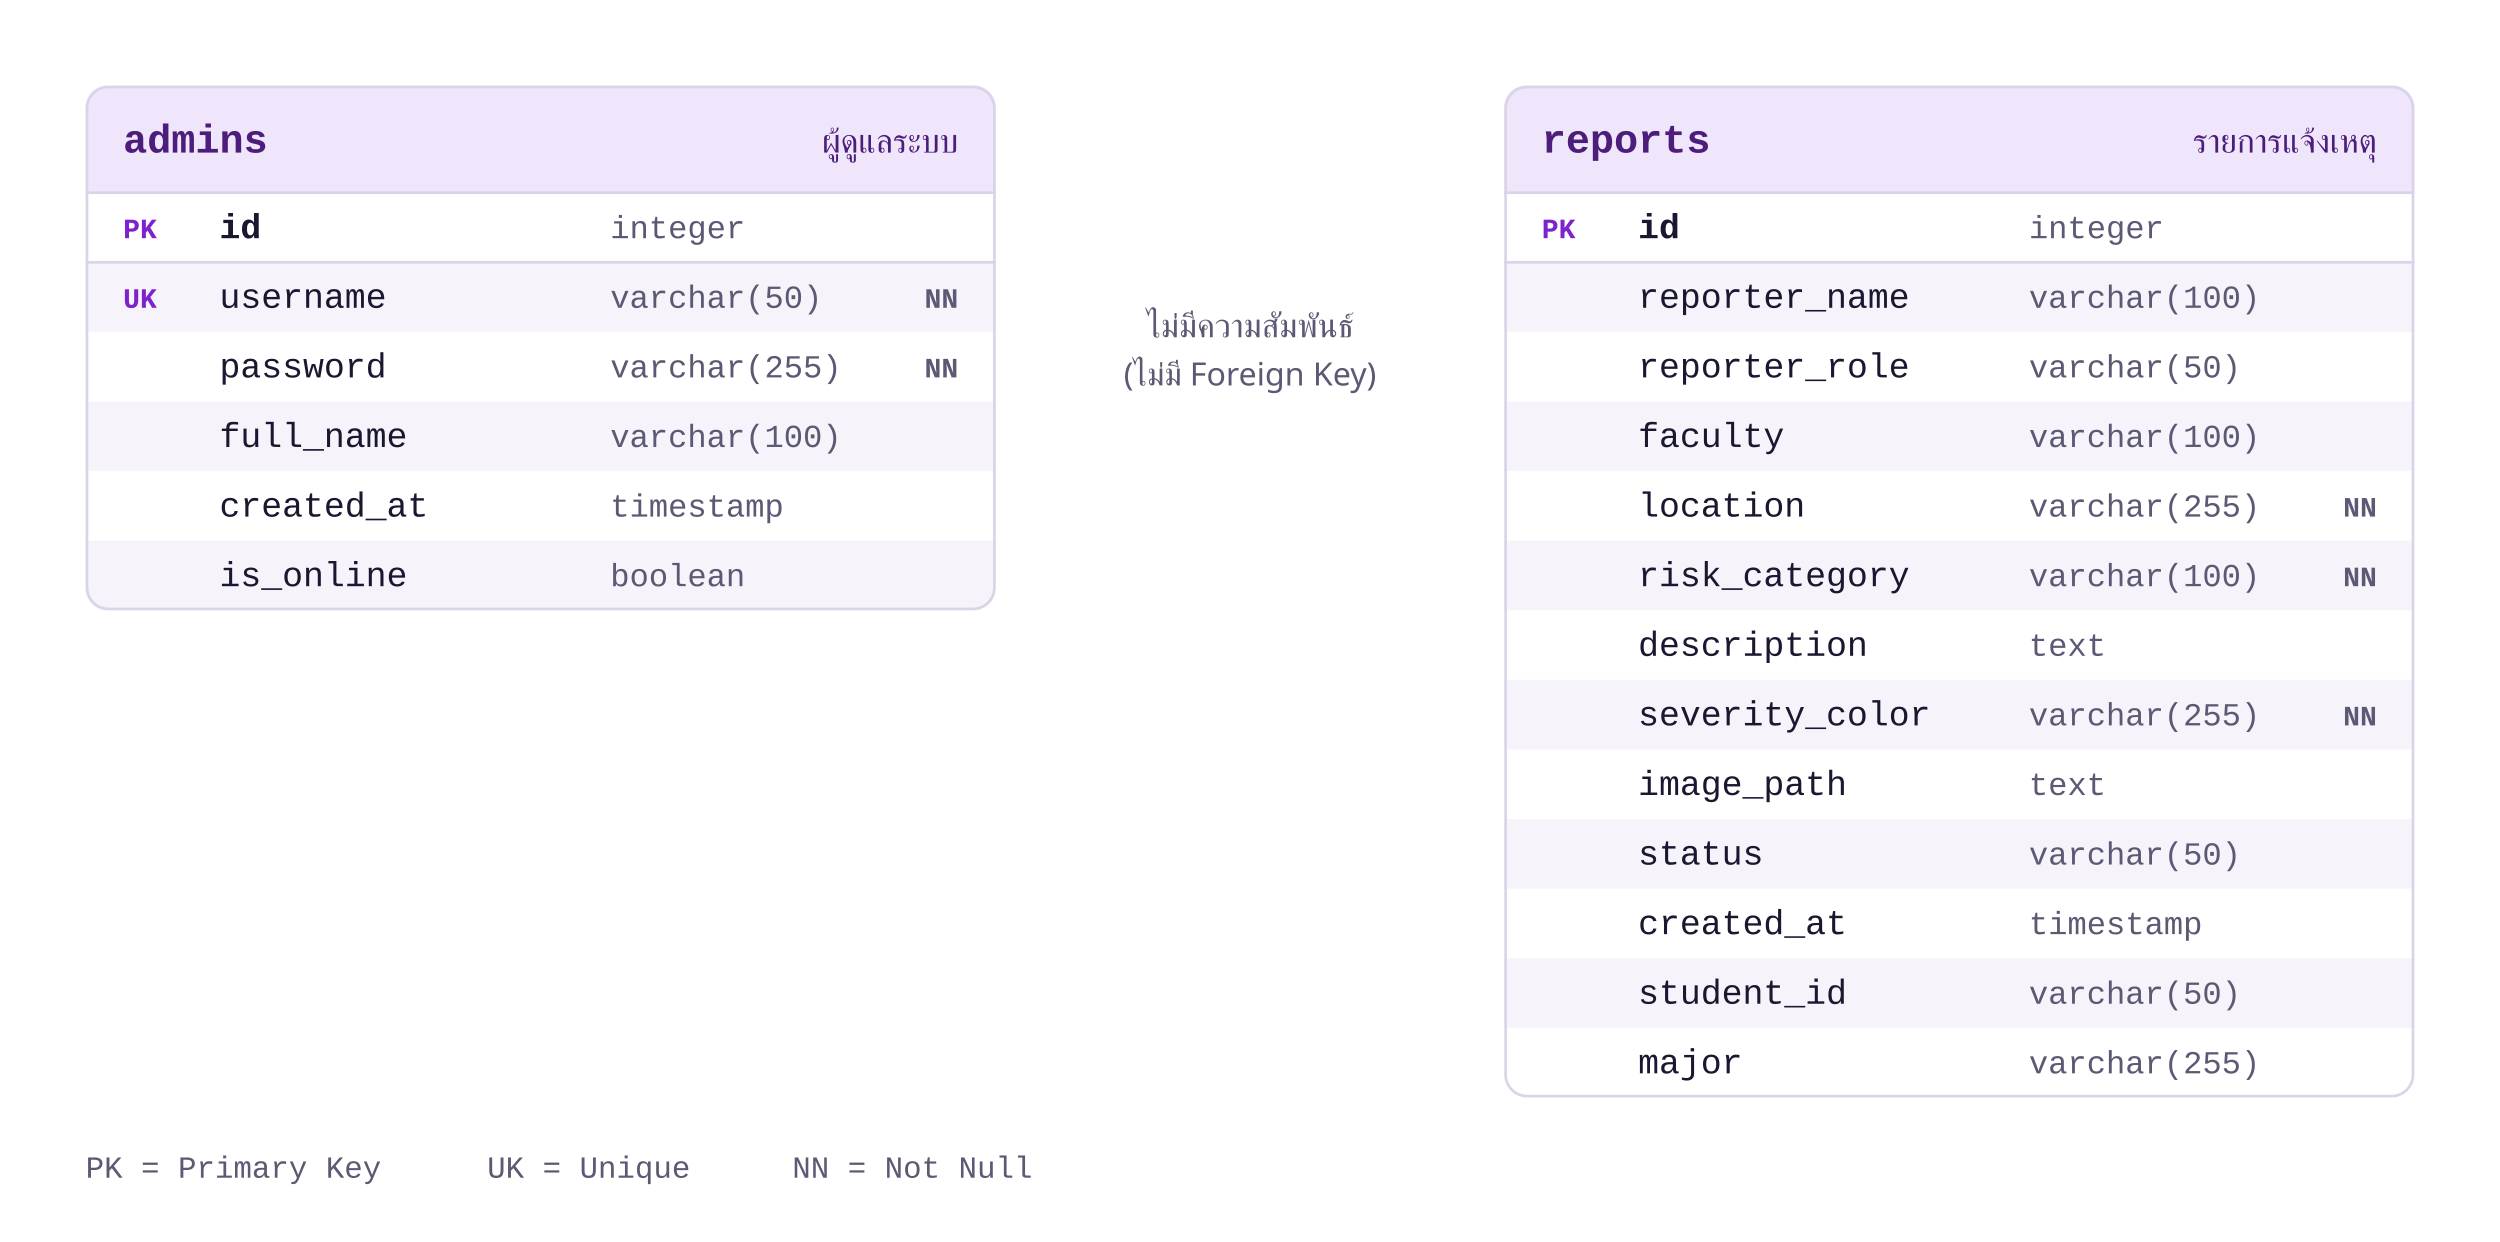
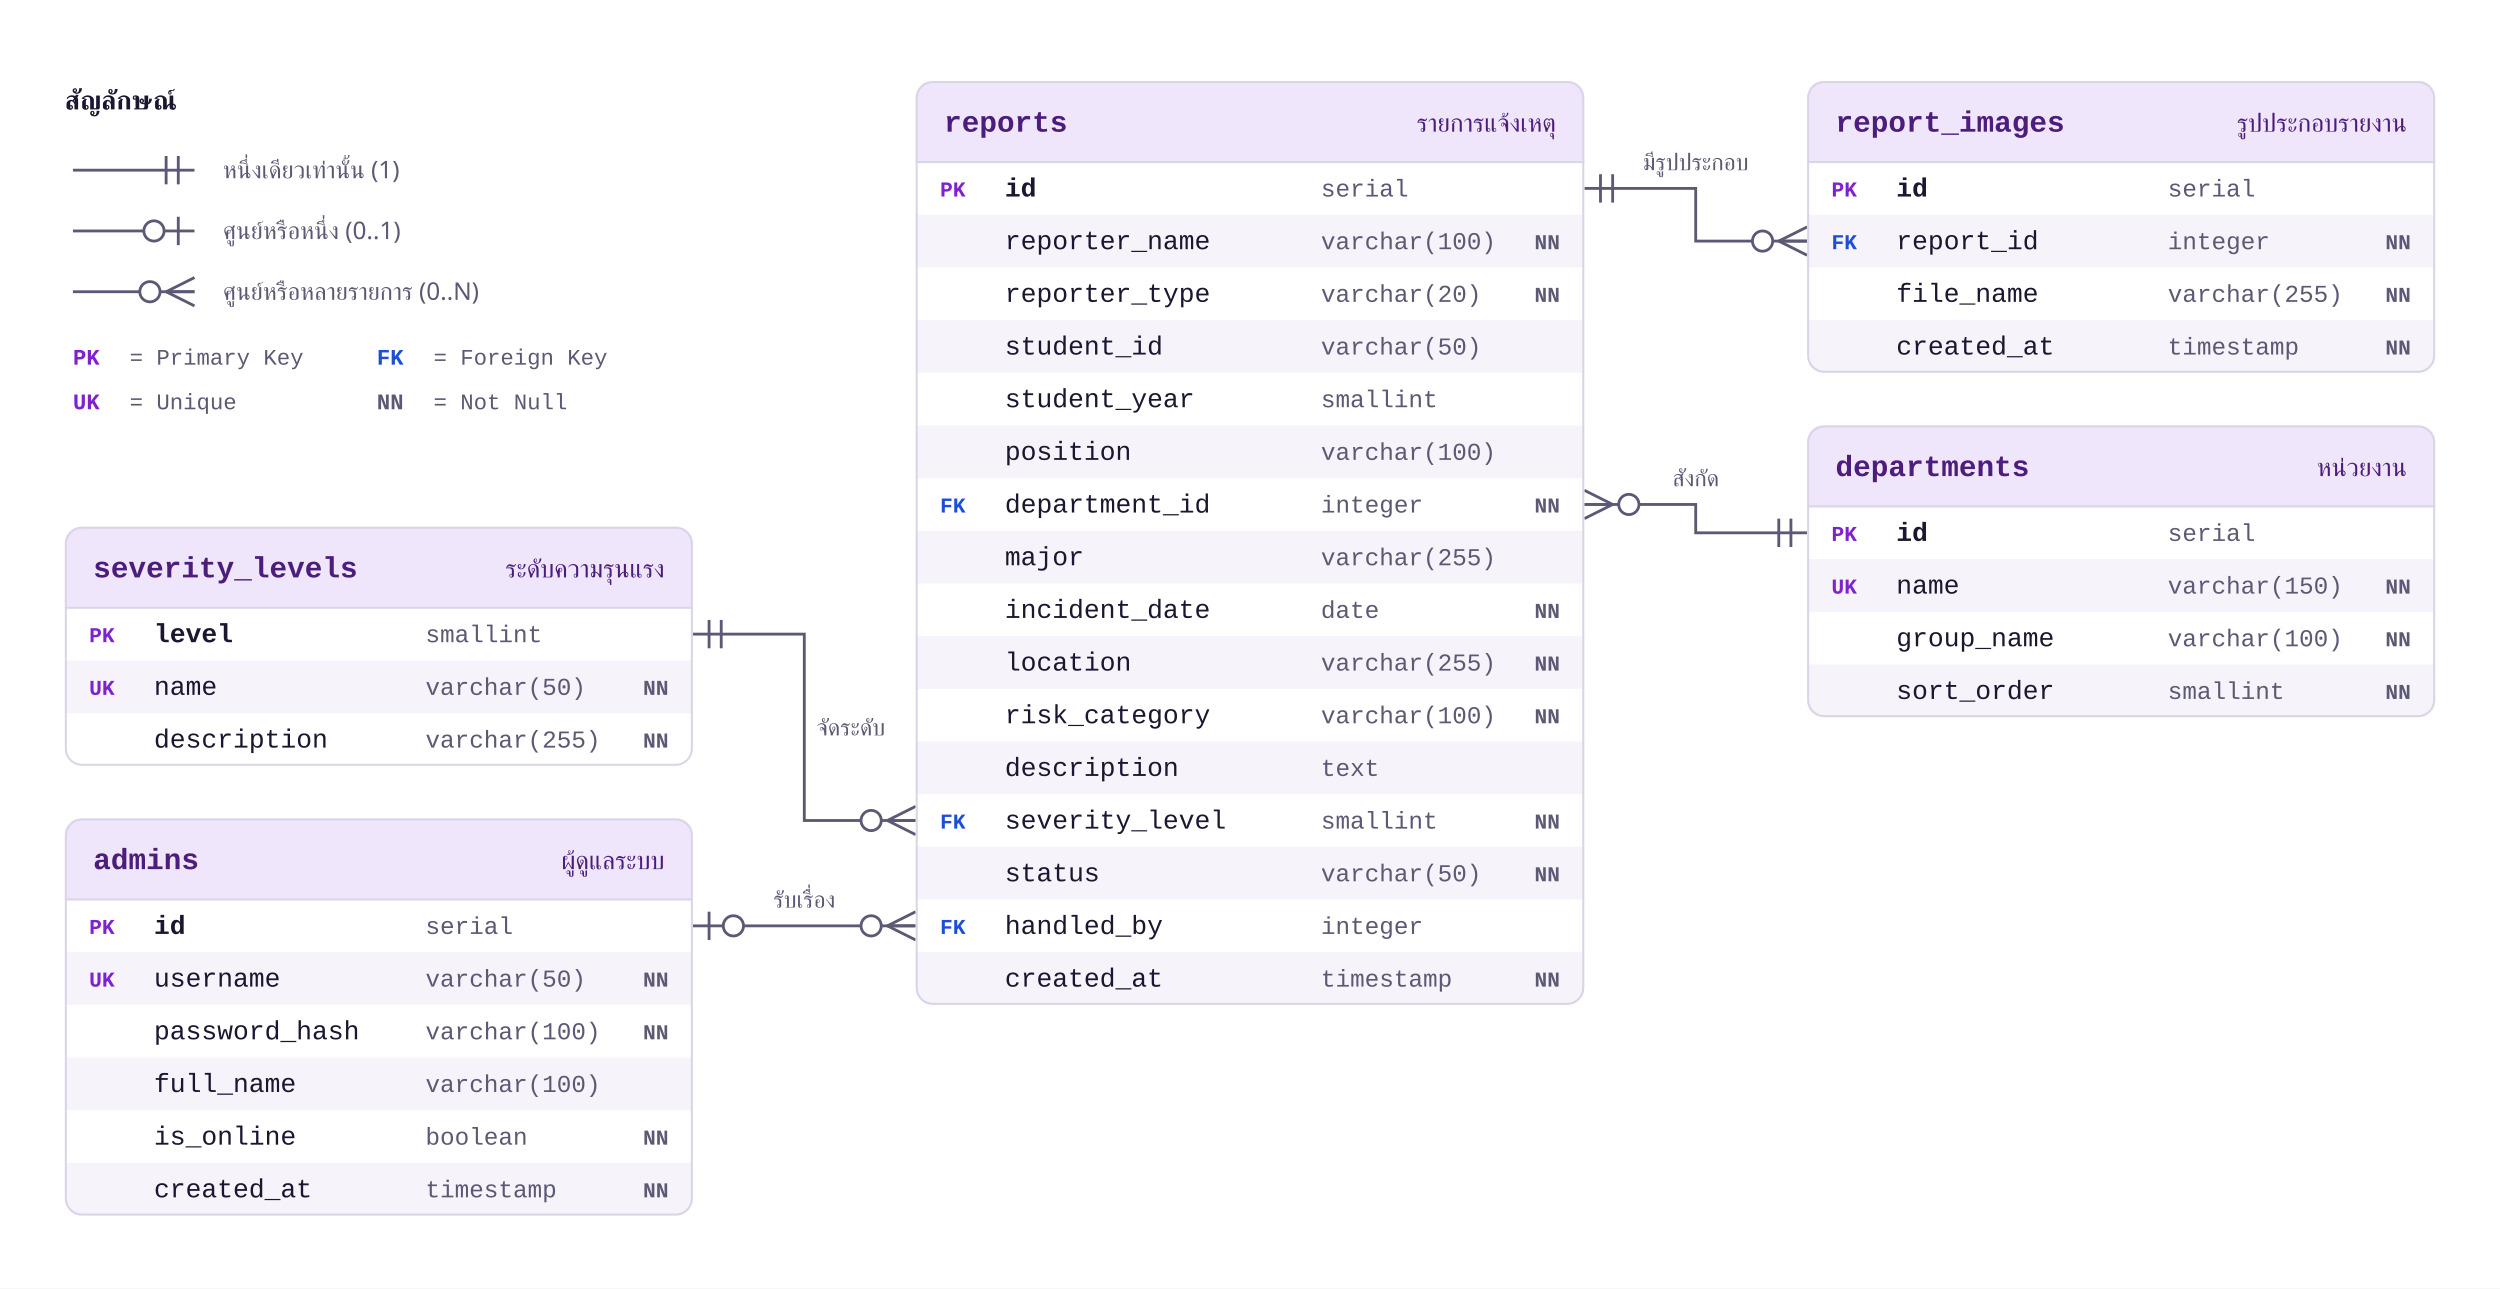
- <svg xmlns="http://www.w3.org/2000/svg" viewBox="0 0 934 464" width="934" height="464" role="img" aria-label="ER diagram ของฐานข้อมูล safety_db: ตาราง admins 6 คอลัมน์ และตาราง reports 13 คอลัมน์ ทั้งสองตารางไม่มี foreign key เชื่อมกัน">
+ <svg xmlns="http://www.w3.org/2000/svg" viewBox="0 0 1234 636" width="1234" height="636" role="img" aria-label="ER diagram ของฐานข้อมูล safety_db: ตาราง reports เชื่อมกับ departments, severity_levels และ admins แบบหลายต่อหนึ่ง และเชื่อมกับ report_images แบบหนึ่งต่อหลาย">
  <defs>
-     <clipPath id="er-clip-0">
-       <rect x="32" y="32" width="340" height="196" rx="8" />
-     </clipPath>
-     <clipPath id="er-clip-1">
-       <rect x="562" y="32" width="340" height="378" rx="8" />
+     <clipPath id="er2-clip-0">
+       <rect x="452" y="40" width="330" height="456" rx="8" />
+     </clipPath>
+     <clipPath id="er2-clip-1">
+       <rect x="892" y="40" width="310" height="144" rx="8" />
+     </clipPath>
+     <clipPath id="er2-clip-2">
+       <rect x="892" y="210" width="310" height="144" rx="8" />
+     </clipPath>
+     <clipPath id="er2-clip-3">
+       <rect x="32" y="260" width="310" height="118" rx="8" />
+     </clipPath>
+     <clipPath id="er2-clip-4">
+       <rect x="32" y="404" width="310" height="196" rx="8" />
    </clipPath>
  </defs>
-   <rect width="934" height="464" fill="#ffffff" />
-   <rect x="32" y="32" width="340" height="196" rx="8" fill="#ffffff" />
-   <g clip-path="url(#er-clip-0)">
-     <rect x="32" y="32" width="340" height="40" fill="#efe6fb" />
-     <rect x="32" y="98" width="340" height="26" fill="#f6f3fb" />
-     <rect x="32" y="150" width="340" height="26" fill="#f6f3fb" />
-     <rect x="32" y="202" width="340" height="26" fill="#f6f3fb" />
-   </g>
-   <text x="46" y="57" fill="#4c1d7a" font-family="Consolas, 'Courier New', monospace" font-size="15" font-weight="700" text-anchor="start">admins</text>
-   <text x="358" y="57" fill="#4c1d7a" font-family="Tahoma, 'Leelawadee UI', sans-serif" font-size="12.5" font-weight="500" text-anchor="end">ผู้ดูแลระบบ</text>
-   <line x1="32" y1="72" x2="372" y2="72" stroke="#d9d4e6" stroke-width="1" />
-   <line x1="32" y1="98" x2="372" y2="98" stroke="#d9d4e6" stroke-width="1" />
-   <text x="46" y="89" fill="#7e22ce" font-family="Consolas, 'Courier New', monospace" font-size="10.5" font-weight="700" text-anchor="start">PK</text>
-   <text x="82" y="89" fill="#1c1730" font-family="Consolas, 'Courier New', monospace" font-size="13" font-weight="700" text-anchor="start">id</text>
-   <text x="228" y="89" fill="#5d5873" font-family="Consolas, 'Courier New', monospace" font-size="12" font-weight="400" text-anchor="start">integer</text>
-   <text x="46" y="115" fill="#7e22ce" font-family="Consolas, 'Courier New', monospace" font-size="10.5" font-weight="700" text-anchor="start">UK</text>
-   <text x="82" y="115" fill="#1c1730" font-family="Consolas, 'Courier New', monospace" font-size="13" font-weight="400" text-anchor="start">username</text>
-   <text x="228" y="115" fill="#5d5873" font-family="Consolas, 'Courier New', monospace" font-size="12" font-weight="400" text-anchor="start">varchar(50)</text>
-   <text x="358" y="115" fill="#5d5873" font-family="Consolas, 'Courier New', monospace" font-size="10.5" font-weight="600" text-anchor="end">NN</text>
-   <text x="82" y="141" fill="#1c1730" font-family="Consolas, 'Courier New', monospace" font-size="13" font-weight="400" text-anchor="start">password</text>
-   <text x="228" y="141" fill="#5d5873" font-family="Consolas, 'Courier New', monospace" font-size="12" font-weight="400" text-anchor="start">varchar(255)</text>
-   <text x="358" y="141" fill="#5d5873" font-family="Consolas, 'Courier New', monospace" font-size="10.5" font-weight="600" text-anchor="end">NN</text>
-   <text x="82" y="167" fill="#1c1730" font-family="Consolas, 'Courier New', monospace" font-size="13" font-weight="400" text-anchor="start">full_name</text>
-   <text x="228" y="167" fill="#5d5873" font-family="Consolas, 'Courier New', monospace" font-size="12" font-weight="400" text-anchor="start">varchar(100)</text>
-   <text x="82" y="193" fill="#1c1730" font-family="Consolas, 'Courier New', monospace" font-size="13" font-weight="400" text-anchor="start">created_at</text>
-   <text x="228" y="193" fill="#5d5873" font-family="Consolas, 'Courier New', monospace" font-size="12" font-weight="400" text-anchor="start">timestamp</text>
-   <text x="82" y="219" fill="#1c1730" font-family="Consolas, 'Courier New', monospace" font-size="13" font-weight="400" text-anchor="start">is_online</text>
-   <text x="228" y="219" fill="#5d5873" font-family="Consolas, 'Courier New', monospace" font-size="12" font-weight="400" text-anchor="start">boolean</text>
-   <rect x="32.5" y="32.5" width="339" height="195" rx="8" fill="none" stroke="#d9d4e6" stroke-width="1" />
-   <rect x="562" y="32" width="340" height="378" rx="8" fill="#ffffff" />
-   <g clip-path="url(#er-clip-1)">
-     <rect x="562" y="32" width="340" height="40" fill="#efe6fb" />
-     <rect x="562" y="98" width="340" height="26" fill="#f6f3fb" />
-     <rect x="562" y="150" width="340" height="26" fill="#f6f3fb" />
-     <rect x="562" y="202" width="340" height="26" fill="#f6f3fb" />
-     <rect x="562" y="254" width="340" height="26" fill="#f6f3fb" />
-     <rect x="562" y="306" width="340" height="26" fill="#f6f3fb" />
-     <rect x="562" y="358" width="340" height="26" fill="#f6f3fb" />
-   </g>
-   <text x="576" y="57" fill="#4c1d7a" font-family="Consolas, 'Courier New', monospace" font-size="15" font-weight="700" text-anchor="start">reports</text>
-   <text x="888" y="57" fill="#4c1d7a" font-family="Tahoma, 'Leelawadee UI', sans-serif" font-size="12.5" font-weight="500" text-anchor="end">รายการแจ้งเหตุ</text>
-   <line x1="562" y1="72" x2="902" y2="72" stroke="#d9d4e6" stroke-width="1" />
-   <line x1="562" y1="98" x2="902" y2="98" stroke="#d9d4e6" stroke-width="1" />
-   <text x="576" y="89" fill="#7e22ce" font-family="Consolas, 'Courier New', monospace" font-size="10.5" font-weight="700" text-anchor="start">PK</text>
-   <text x="612" y="89" fill="#1c1730" font-family="Consolas, 'Courier New', monospace" font-size="13" font-weight="700" text-anchor="start">id</text>
-   <text x="758" y="89" fill="#5d5873" font-family="Consolas, 'Courier New', monospace" font-size="12" font-weight="400" text-anchor="start">integer</text>
-   <text x="612" y="115" fill="#1c1730" font-family="Consolas, 'Courier New', monospace" font-size="13" font-weight="400" text-anchor="start">reporter_name</text>
-   <text x="758" y="115" fill="#5d5873" font-family="Consolas, 'Courier New', monospace" font-size="12" font-weight="400" text-anchor="start">varchar(100)</text>
-   <text x="612" y="141" fill="#1c1730" font-family="Consolas, 'Courier New', monospace" font-size="13" font-weight="400" text-anchor="start">reporter_role</text>
-   <text x="758" y="141" fill="#5d5873" font-family="Consolas, 'Courier New', monospace" font-size="12" font-weight="400" text-anchor="start">varchar(50)</text>
-   <text x="612" y="167" fill="#1c1730" font-family="Consolas, 'Courier New', monospace" font-size="13" font-weight="400" text-anchor="start">faculty</text>
-   <text x="758" y="167" fill="#5d5873" font-family="Consolas, 'Courier New', monospace" font-size="12" font-weight="400" text-anchor="start">varchar(100)</text>
-   <text x="612" y="193" fill="#1c1730" font-family="Consolas, 'Courier New', monospace" font-size="13" font-weight="400" text-anchor="start">location</text>
-   <text x="758" y="193" fill="#5d5873" font-family="Consolas, 'Courier New', monospace" font-size="12" font-weight="400" text-anchor="start">varchar(255)</text>
-   <text x="888" y="193" fill="#5d5873" font-family="Consolas, 'Courier New', monospace" font-size="10.5" font-weight="600" text-anchor="end">NN</text>
-   <text x="612" y="219" fill="#1c1730" font-family="Consolas, 'Courier New', monospace" font-size="13" font-weight="400" text-anchor="start">risk_category</text>
-   <text x="758" y="219" fill="#5d5873" font-family="Consolas, 'Courier New', monospace" font-size="12" font-weight="400" text-anchor="start">varchar(100)</text>
-   <text x="888" y="219" fill="#5d5873" font-family="Consolas, 'Courier New', monospace" font-size="10.5" font-weight="600" text-anchor="end">NN</text>
-   <text x="612" y="245" fill="#1c1730" font-family="Consolas, 'Courier New', monospace" font-size="13" font-weight="400" text-anchor="start">description</text>
-   <text x="758" y="245" fill="#5d5873" font-family="Consolas, 'Courier New', monospace" font-size="12" font-weight="400" text-anchor="start">text</text>
-   <text x="612" y="271" fill="#1c1730" font-family="Consolas, 'Courier New', monospace" font-size="13" font-weight="400" text-anchor="start">severity_color</text>
-   <text x="758" y="271" fill="#5d5873" font-family="Consolas, 'Courier New', monospace" font-size="12" font-weight="400" text-anchor="start">varchar(255)</text>
-   <text x="888" y="271" fill="#5d5873" font-family="Consolas, 'Courier New', monospace" font-size="10.5" font-weight="600" text-anchor="end">NN</text>
-   <text x="612" y="297" fill="#1c1730" font-family="Consolas, 'Courier New', monospace" font-size="13" font-weight="400" text-anchor="start">image_path</text>
-   <text x="758" y="297" fill="#5d5873" font-family="Consolas, 'Courier New', monospace" font-size="12" font-weight="400" text-anchor="start">text</text>
-   <text x="612" y="323" fill="#1c1730" font-family="Consolas, 'Courier New', monospace" font-size="13" font-weight="400" text-anchor="start">status</text>
-   <text x="758" y="323" fill="#5d5873" font-family="Consolas, 'Courier New', monospace" font-size="12" font-weight="400" text-anchor="start">varchar(50)</text>
-   <text x="612" y="349" fill="#1c1730" font-family="Consolas, 'Courier New', monospace" font-size="13" font-weight="400" text-anchor="start">created_at</text>
-   <text x="758" y="349" fill="#5d5873" font-family="Consolas, 'Courier New', monospace" font-size="12" font-weight="400" text-anchor="start">timestamp</text>
-   <text x="612" y="375" fill="#1c1730" font-family="Consolas, 'Courier New', monospace" font-size="13" font-weight="400" text-anchor="start">student_id</text>
-   <text x="758" y="375" fill="#5d5873" font-family="Consolas, 'Courier New', monospace" font-size="12" font-weight="400" text-anchor="start">varchar(50)</text>
-   <text x="612" y="401" fill="#1c1730" font-family="Consolas, 'Courier New', monospace" font-size="13" font-weight="400" text-anchor="start">major</text>
-   <text x="758" y="401" fill="#5d5873" font-family="Consolas, 'Courier New', monospace" font-size="12" font-weight="400" text-anchor="start">varchar(255)</text>
-   <rect x="562.5" y="32.5" width="339" height="377" rx="8" fill="none" stroke="#d9d4e6" stroke-width="1" />
-   <text x="467.0" y="126.0" fill="#5d5873" font-family="Tahoma, 'Leelawadee UI', sans-serif" font-size="12.5" font-weight="500" text-anchor="middle">ไม่มีความสัมพันธ์</text>
-   <text x="467.0" y="144.0" fill="#5d5873" font-family="Tahoma, 'Leelawadee UI', sans-serif" font-size="12" font-weight="400" text-anchor="middle">(ไม่มี Foreign Key)</text>
-   <text x="32" y="440" fill="#5d5873" font-family="Consolas, 'Courier New', monospace" font-size="11.5" font-weight="400" text-anchor="start">PK = Primary Key</text>
-   <text x="182" y="440" fill="#5d5873" font-family="Consolas, 'Courier New', monospace" font-size="11.5" font-weight="400" text-anchor="start">UK = Unique</text>
-   <text x="296" y="440" fill="#5d5873" font-family="Consolas, 'Courier New', monospace" font-size="11.5" font-weight="400" text-anchor="start">NN = Not Null</text>
+   <rect width="1234" height="636" fill="#ffffff" />
+   <polyline points="782,93 837,93 837,119 892,119" fill="none" stroke="#5d5873" stroke-width="1.4" />
+   <line x1="790" y1="86" x2="790" y2="100" stroke="#5d5873" stroke-width="1.4" />
+   <line x1="796" y1="86" x2="796" y2="100" stroke="#5d5873" stroke-width="1.4" />
+   <line x1="878" y1="119" x2="892" y2="112" stroke="#5d5873" stroke-width="1.4" />
+   <line x1="878" y1="119" x2="892" y2="126" stroke="#5d5873" stroke-width="1.4" />
+   <line x1="878" y1="119" x2="892" y2="119" stroke="#5d5873" stroke-width="1.4" />
+   <circle cx="870" cy="119" r="5" fill="#ffffff" stroke="#5d5873" stroke-width="1.4" />
+   <text x="837" y="84" fill="#5d5873" font-family="Tahoma, 'Leelawadee UI', sans-serif" font-size="11.5" font-weight="500" text-anchor="middle">มีรูปประกอบ</text>
+   <polyline points="892,263 837,263 837,249 782,249" fill="none" stroke="#5d5873" stroke-width="1.4" />
+   <line x1="884" y1="256" x2="884" y2="270" stroke="#5d5873" stroke-width="1.4" />
+   <line x1="878" y1="256" x2="878" y2="270" stroke="#5d5873" stroke-width="1.4" />
+   <line x1="796" y1="249" x2="782" y2="242" stroke="#5d5873" stroke-width="1.4" />
+   <line x1="796" y1="249" x2="782" y2="256" stroke="#5d5873" stroke-width="1.4" />
+   <line x1="796" y1="249" x2="782" y2="249" stroke="#5d5873" stroke-width="1.4" />
+   <circle cx="804" cy="249" r="5" fill="#ffffff" stroke="#5d5873" stroke-width="1.4" />
+   <text x="837" y="240" fill="#5d5873" font-family="Tahoma, 'Leelawadee UI', sans-serif" font-size="11.5" font-weight="500" text-anchor="middle">สังกัด</text>
+   <polyline points="342,313 397,313 397,405 452,405" fill="none" stroke="#5d5873" stroke-width="1.4" />
+   <line x1="350" y1="306" x2="350" y2="320" stroke="#5d5873" stroke-width="1.4" />
+   <line x1="356" y1="306" x2="356" y2="320" stroke="#5d5873" stroke-width="1.4" />
+   <line x1="438" y1="405" x2="452" y2="398" stroke="#5d5873" stroke-width="1.4" />
+   <line x1="438" y1="405" x2="452" y2="412" stroke="#5d5873" stroke-width="1.4" />
+   <line x1="438" y1="405" x2="452" y2="405" stroke="#5d5873" stroke-width="1.4" />
+   <circle cx="430" cy="405" r="5" fill="#ffffff" stroke="#5d5873" stroke-width="1.4" />
+   <text x="403" y="363" fill="#5d5873" font-family="Tahoma, 'Leelawadee UI', sans-serif" font-size="11.5" font-weight="500" text-anchor="start">จัดระดับ</text>
+   <polyline points="342,457 397,457 397,457 452,457" fill="none" stroke="#5d5873" stroke-width="1.4" />
+   <line x1="350" y1="450" x2="350" y2="464" stroke="#5d5873" stroke-width="1.4" />
+   <circle cx="362" cy="457" r="5" fill="#ffffff" stroke="#5d5873" stroke-width="1.4" />
+   <line x1="438" y1="457" x2="452" y2="450" stroke="#5d5873" stroke-width="1.4" />
+   <line x1="438" y1="457" x2="452" y2="464" stroke="#5d5873" stroke-width="1.4" />
+   <line x1="438" y1="457" x2="452" y2="457" stroke="#5d5873" stroke-width="1.4" />
+   <circle cx="430" cy="457" r="5" fill="#ffffff" stroke="#5d5873" stroke-width="1.4" />
+   <text x="397" y="448" fill="#5d5873" font-family="Tahoma, 'Leelawadee UI', sans-serif" font-size="11.5" font-weight="500" text-anchor="middle">รับเรื่อง</text>
+   <rect x="452" y="40" width="330" height="456" rx="8" fill="#ffffff" />
+   <g clip-path="url(#er2-clip-0)">
+     <rect x="452" y="40" width="330" height="40" fill="#efe6fb" />
+     <rect x="452" y="106" width="330" height="26" fill="#f6f3fb" />
+     <rect x="452" y="158" width="330" height="26" fill="#f6f3fb" />
+     <rect x="452" y="210" width="330" height="26" fill="#f6f3fb" />
+     <rect x="452" y="262" width="330" height="26" fill="#f6f3fb" />
+     <rect x="452" y="314" width="330" height="26" fill="#f6f3fb" />
+     <rect x="452" y="366" width="330" height="26" fill="#f6f3fb" />
+     <rect x="452" y="418" width="330" height="26" fill="#f6f3fb" />
+     <rect x="452" y="470" width="330" height="26" fill="#f6f3fb" />
+   </g>
+   <text x="466" y="65" fill="#4c1d7a" font-family="Consolas, 'Courier New', monospace" font-size="14.5" font-weight="700" text-anchor="start">reports</text>
+   <text x="768" y="65" fill="#4c1d7a" font-family="Tahoma, 'Leelawadee UI', sans-serif" font-size="12.5" font-weight="500" text-anchor="end">รายการแจ้งเหตุ</text>
+   <line x1="452" y1="80" x2="782" y2="80" stroke="#d9d4e6" stroke-width="1" />
+   <text x="464" y="97" fill="#7e22ce" font-family="Consolas, 'Courier New', monospace" font-size="10.5" font-weight="700" text-anchor="start">PK</text>
+   <text x="496" y="97" fill="#1c1730" font-family="Consolas, 'Courier New', monospace" font-size="13" font-weight="700" text-anchor="start">id</text>
+   <text x="652" y="97" fill="#5d5873" font-family="Consolas, 'Courier New', monospace" font-size="12" font-weight="400" text-anchor="start">serial</text>
+   <text x="496" y="123" fill="#1c1730" font-family="Consolas, 'Courier New', monospace" font-size="13" font-weight="400" text-anchor="start">reporter_name</text>
+   <text x="652" y="123" fill="#5d5873" font-family="Consolas, 'Courier New', monospace" font-size="12" font-weight="400" text-anchor="start">varchar(100)</text>
+   <text x="770" y="123" fill="#5d5873" font-family="Consolas, 'Courier New', monospace" font-size="10.5" font-weight="600" text-anchor="end">NN</text>
+   <text x="496" y="149" fill="#1c1730" font-family="Consolas, 'Courier New', monospace" font-size="13" font-weight="400" text-anchor="start">reporter_type</text>
+   <text x="652" y="149" fill="#5d5873" font-family="Consolas, 'Courier New', monospace" font-size="12" font-weight="400" text-anchor="start">varchar(20)</text>
+   <text x="770" y="149" fill="#5d5873" font-family="Consolas, 'Courier New', monospace" font-size="10.5" font-weight="600" text-anchor="end">NN</text>
+   <text x="496" y="175" fill="#1c1730" font-family="Consolas, 'Courier New', monospace" font-size="13" font-weight="400" text-anchor="start">student_id</text>
+   <text x="652" y="175" fill="#5d5873" font-family="Consolas, 'Courier New', monospace" font-size="12" font-weight="400" text-anchor="start">varchar(50)</text>
+   <text x="496" y="201" fill="#1c1730" font-family="Consolas, 'Courier New', monospace" font-size="13" font-weight="400" text-anchor="start">student_year</text>
+   <text x="652" y="201" fill="#5d5873" font-family="Consolas, 'Courier New', monospace" font-size="12" font-weight="400" text-anchor="start">smallint</text>
+   <text x="496" y="227" fill="#1c1730" font-family="Consolas, 'Courier New', monospace" font-size="13" font-weight="400" text-anchor="start">position</text>
+   <text x="652" y="227" fill="#5d5873" font-family="Consolas, 'Courier New', monospace" font-size="12" font-weight="400" text-anchor="start">varchar(100)</text>
+   <text x="464" y="253" fill="#1d4ed8" font-family="Consolas, 'Courier New', monospace" font-size="10.5" font-weight="700" text-anchor="start">FK</text>
+   <text x="496" y="253" fill="#1c1730" font-family="Consolas, 'Courier New', monospace" font-size="13" font-weight="400" text-anchor="start">department_id</text>
+   <text x="652" y="253" fill="#5d5873" font-family="Consolas, 'Courier New', monospace" font-size="12" font-weight="400" text-anchor="start">integer</text>
+   <text x="770" y="253" fill="#5d5873" font-family="Consolas, 'Courier New', monospace" font-size="10.5" font-weight="600" text-anchor="end">NN</text>
+   <text x="496" y="279" fill="#1c1730" font-family="Consolas, 'Courier New', monospace" font-size="13" font-weight="400" text-anchor="start">major</text>
+   <text x="652" y="279" fill="#5d5873" font-family="Consolas, 'Courier New', monospace" font-size="12" font-weight="400" text-anchor="start">varchar(255)</text>
+   <text x="496" y="305" fill="#1c1730" font-family="Consolas, 'Courier New', monospace" font-size="13" font-weight="400" text-anchor="start">incident_date</text>
+   <text x="652" y="305" fill="#5d5873" font-family="Consolas, 'Courier New', monospace" font-size="12" font-weight="400" text-anchor="start">date</text>
+   <text x="770" y="305" fill="#5d5873" font-family="Consolas, 'Courier New', monospace" font-size="10.5" font-weight="600" text-anchor="end">NN</text>
+   <text x="496" y="331" fill="#1c1730" font-family="Consolas, 'Courier New', monospace" font-size="13" font-weight="400" text-anchor="start">location</text>
+   <text x="652" y="331" fill="#5d5873" font-family="Consolas, 'Courier New', monospace" font-size="12" font-weight="400" text-anchor="start">varchar(255)</text>
+   <text x="770" y="331" fill="#5d5873" font-family="Consolas, 'Courier New', monospace" font-size="10.5" font-weight="600" text-anchor="end">NN</text>
+   <text x="496" y="357" fill="#1c1730" font-family="Consolas, 'Courier New', monospace" font-size="13" font-weight="400" text-anchor="start">risk_category</text>
+   <text x="652" y="357" fill="#5d5873" font-family="Consolas, 'Courier New', monospace" font-size="12" font-weight="400" text-anchor="start">varchar(100)</text>
+   <text x="770" y="357" fill="#5d5873" font-family="Consolas, 'Courier New', monospace" font-size="10.5" font-weight="600" text-anchor="end">NN</text>
+   <text x="496" y="383" fill="#1c1730" font-family="Consolas, 'Courier New', monospace" font-size="13" font-weight="400" text-anchor="start">description</text>
+   <text x="652" y="383" fill="#5d5873" font-family="Consolas, 'Courier New', monospace" font-size="12" font-weight="400" text-anchor="start">text</text>
+   <text x="464" y="409" fill="#1d4ed8" font-family="Consolas, 'Courier New', monospace" font-size="10.5" font-weight="700" text-anchor="start">FK</text>
+   <text x="496" y="409" fill="#1c1730" font-family="Consolas, 'Courier New', monospace" font-size="13" font-weight="400" text-anchor="start">severity_level</text>
+   <text x="652" y="409" fill="#5d5873" font-family="Consolas, 'Courier New', monospace" font-size="12" font-weight="400" text-anchor="start">smallint</text>
+   <text x="770" y="409" fill="#5d5873" font-family="Consolas, 'Courier New', monospace" font-size="10.5" font-weight="600" text-anchor="end">NN</text>
+   <text x="496" y="435" fill="#1c1730" font-family="Consolas, 'Courier New', monospace" font-size="13" font-weight="400" text-anchor="start">status</text>
+   <text x="652" y="435" fill="#5d5873" font-family="Consolas, 'Courier New', monospace" font-size="12" font-weight="400" text-anchor="start">varchar(50)</text>
+   <text x="770" y="435" fill="#5d5873" font-family="Consolas, 'Courier New', monospace" font-size="10.5" font-weight="600" text-anchor="end">NN</text>
+   <text x="464" y="461" fill="#1d4ed8" font-family="Consolas, 'Courier New', monospace" font-size="10.5" font-weight="700" text-anchor="start">FK</text>
+   <text x="496" y="461" fill="#1c1730" font-family="Consolas, 'Courier New', monospace" font-size="13" font-weight="400" text-anchor="start">handled_by</text>
+   <text x="652" y="461" fill="#5d5873" font-family="Consolas, 'Courier New', monospace" font-size="12" font-weight="400" text-anchor="start">integer</text>
+   <text x="496" y="487" fill="#1c1730" font-family="Consolas, 'Courier New', monospace" font-size="13" font-weight="400" text-anchor="start">created_at</text>
+   <text x="652" y="487" fill="#5d5873" font-family="Consolas, 'Courier New', monospace" font-size="12" font-weight="400" text-anchor="start">timestamp</text>
+   <text x="770" y="487" fill="#5d5873" font-family="Consolas, 'Courier New', monospace" font-size="10.5" font-weight="600" text-anchor="end">NN</text>
+   <rect x="452.5" y="40.5" width="329" height="455" rx="8" fill="none" stroke="#d9d4e6" stroke-width="1" />
+   <rect x="892" y="40" width="310" height="144" rx="8" fill="#ffffff" />
+   <g clip-path="url(#er2-clip-1)">
+     <rect x="892" y="40" width="310" height="40" fill="#efe6fb" />
+     <rect x="892" y="106" width="310" height="26" fill="#f6f3fb" />
+     <rect x="892" y="158" width="310" height="26" fill="#f6f3fb" />
+   </g>
+   <text x="906" y="65" fill="#4c1d7a" font-family="Consolas, 'Courier New', monospace" font-size="14.5" font-weight="700" text-anchor="start">report_images</text>
+   <text x="1188" y="65" fill="#4c1d7a" font-family="Tahoma, 'Leelawadee UI', sans-serif" font-size="12.5" font-weight="500" text-anchor="end">รูปประกอบรายงาน</text>
+   <line x1="892" y1="80" x2="1202" y2="80" stroke="#d9d4e6" stroke-width="1" />
+   <text x="904" y="97" fill="#7e22ce" font-family="Consolas, 'Courier New', monospace" font-size="10.5" font-weight="700" text-anchor="start">PK</text>
+   <text x="936" y="97" fill="#1c1730" font-family="Consolas, 'Courier New', monospace" font-size="13" font-weight="700" text-anchor="start">id</text>
+   <text x="1070" y="97" fill="#5d5873" font-family="Consolas, 'Courier New', monospace" font-size="12" font-weight="400" text-anchor="start">serial</text>
+   <text x="904" y="123" fill="#1d4ed8" font-family="Consolas, 'Courier New', monospace" font-size="10.5" font-weight="700" text-anchor="start">FK</text>
+   <text x="936" y="123" fill="#1c1730" font-family="Consolas, 'Courier New', monospace" font-size="13" font-weight="400" text-anchor="start">report_id</text>
+   <text x="1070" y="123" fill="#5d5873" font-family="Consolas, 'Courier New', monospace" font-size="12" font-weight="400" text-anchor="start">integer</text>
+   <text x="1190" y="123" fill="#5d5873" font-family="Consolas, 'Courier New', monospace" font-size="10.5" font-weight="600" text-anchor="end">NN</text>
+   <text x="936" y="149" fill="#1c1730" font-family="Consolas, 'Courier New', monospace" font-size="13" font-weight="400" text-anchor="start">file_name</text>
+   <text x="1070" y="149" fill="#5d5873" font-family="Consolas, 'Courier New', monospace" font-size="12" font-weight="400" text-anchor="start">varchar(255)</text>
+   <text x="1190" y="149" fill="#5d5873" font-family="Consolas, 'Courier New', monospace" font-size="10.5" font-weight="600" text-anchor="end">NN</text>
+   <text x="936" y="175" fill="#1c1730" font-family="Consolas, 'Courier New', monospace" font-size="13" font-weight="400" text-anchor="start">created_at</text>
+   <text x="1070" y="175" fill="#5d5873" font-family="Consolas, 'Courier New', monospace" font-size="12" font-weight="400" text-anchor="start">timestamp</text>
+   <text x="1190" y="175" fill="#5d5873" font-family="Consolas, 'Courier New', monospace" font-size="10.5" font-weight="600" text-anchor="end">NN</text>
+   <rect x="892.5" y="40.5" width="309" height="143" rx="8" fill="none" stroke="#d9d4e6" stroke-width="1" />
+   <rect x="892" y="210" width="310" height="144" rx="8" fill="#ffffff" />
+   <g clip-path="url(#er2-clip-2)">
+     <rect x="892" y="210" width="310" height="40" fill="#efe6fb" />
+     <rect x="892" y="276" width="310" height="26" fill="#f6f3fb" />
+     <rect x="892" y="328" width="310" height="26" fill="#f6f3fb" />
+   </g>
+   <text x="906" y="235" fill="#4c1d7a" font-family="Consolas, 'Courier New', monospace" font-size="14.5" font-weight="700" text-anchor="start">departments</text>
+   <text x="1188" y="235" fill="#4c1d7a" font-family="Tahoma, 'Leelawadee UI', sans-serif" font-size="12.5" font-weight="500" text-anchor="end">หน่วยงาน</text>
+   <line x1="892" y1="250" x2="1202" y2="250" stroke="#d9d4e6" stroke-width="1" />
+   <text x="904" y="267" fill="#7e22ce" font-family="Consolas, 'Courier New', monospace" font-size="10.5" font-weight="700" text-anchor="start">PK</text>
+   <text x="936" y="267" fill="#1c1730" font-family="Consolas, 'Courier New', monospace" font-size="13" font-weight="700" text-anchor="start">id</text>
+   <text x="1070" y="267" fill="#5d5873" font-family="Consolas, 'Courier New', monospace" font-size="12" font-weight="400" text-anchor="start">serial</text>
+   <text x="904" y="293" fill="#7e22ce" font-family="Consolas, 'Courier New', monospace" font-size="10.5" font-weight="700" text-anchor="start">UK</text>
+   <text x="936" y="293" fill="#1c1730" font-family="Consolas, 'Courier New', monospace" font-size="13" font-weight="400" text-anchor="start">name</text>
+   <text x="1070" y="293" fill="#5d5873" font-family="Consolas, 'Courier New', monospace" font-size="12" font-weight="400" text-anchor="start">varchar(150)</text>
+   <text x="1190" y="293" fill="#5d5873" font-family="Consolas, 'Courier New', monospace" font-size="10.5" font-weight="600" text-anchor="end">NN</text>
+   <text x="936" y="319" fill="#1c1730" font-family="Consolas, 'Courier New', monospace" font-size="13" font-weight="400" text-anchor="start">group_name</text>
+   <text x="1070" y="319" fill="#5d5873" font-family="Consolas, 'Courier New', monospace" font-size="12" font-weight="400" text-anchor="start">varchar(100)</text>
+   <text x="1190" y="319" fill="#5d5873" font-family="Consolas, 'Courier New', monospace" font-size="10.5" font-weight="600" text-anchor="end">NN</text>
+   <text x="936" y="345" fill="#1c1730" font-family="Consolas, 'Courier New', monospace" font-size="13" font-weight="400" text-anchor="start">sort_order</text>
+   <text x="1070" y="345" fill="#5d5873" font-family="Consolas, 'Courier New', monospace" font-size="12" font-weight="400" text-anchor="start">smallint</text>
+   <text x="1190" y="345" fill="#5d5873" font-family="Consolas, 'Courier New', monospace" font-size="10.5" font-weight="600" text-anchor="end">NN</text>
+   <rect x="892.5" y="210.5" width="309" height="143" rx="8" fill="none" stroke="#d9d4e6" stroke-width="1" />
+   <rect x="32" y="260" width="310" height="118" rx="8" fill="#ffffff" />
+   <g clip-path="url(#er2-clip-3)">
+     <rect x="32" y="260" width="310" height="40" fill="#efe6fb" />
+     <rect x="32" y="326" width="310" height="26" fill="#f6f3fb" />
+   </g>
+   <text x="46" y="285" fill="#4c1d7a" font-family="Consolas, 'Courier New', monospace" font-size="14.5" font-weight="700" text-anchor="start">severity_levels</text>
+   <text x="328" y="285" fill="#4c1d7a" font-family="Tahoma, 'Leelawadee UI', sans-serif" font-size="12.5" font-weight="500" text-anchor="end">ระดับความรุนแรง</text>
+   <line x1="32" y1="300" x2="342" y2="300" stroke="#d9d4e6" stroke-width="1" />
+   <text x="44" y="317" fill="#7e22ce" font-family="Consolas, 'Courier New', monospace" font-size="10.5" font-weight="700" text-anchor="start">PK</text>
+   <text x="76" y="317" fill="#1c1730" font-family="Consolas, 'Courier New', monospace" font-size="13" font-weight="700" text-anchor="start">level</text>
+   <text x="210" y="317" fill="#5d5873" font-family="Consolas, 'Courier New', monospace" font-size="12" font-weight="400" text-anchor="start">smallint</text>
+   <text x="44" y="343" fill="#7e22ce" font-family="Consolas, 'Courier New', monospace" font-size="10.5" font-weight="700" text-anchor="start">UK</text>
+   <text x="76" y="343" fill="#1c1730" font-family="Consolas, 'Courier New', monospace" font-size="13" font-weight="400" text-anchor="start">name</text>
+   <text x="210" y="343" fill="#5d5873" font-family="Consolas, 'Courier New', monospace" font-size="12" font-weight="400" text-anchor="start">varchar(50)</text>
+   <text x="330" y="343" fill="#5d5873" font-family="Consolas, 'Courier New', monospace" font-size="10.5" font-weight="600" text-anchor="end">NN</text>
+   <text x="76" y="369" fill="#1c1730" font-family="Consolas, 'Courier New', monospace" font-size="13" font-weight="400" text-anchor="start">description</text>
+   <text x="210" y="369" fill="#5d5873" font-family="Consolas, 'Courier New', monospace" font-size="12" font-weight="400" text-anchor="start">varchar(255)</text>
+   <text x="330" y="369" fill="#5d5873" font-family="Consolas, 'Courier New', monospace" font-size="10.5" font-weight="600" text-anchor="end">NN</text>
+   <rect x="32.5" y="260.5" width="309" height="117" rx="8" fill="none" stroke="#d9d4e6" stroke-width="1" />
+   <rect x="32" y="404" width="310" height="196" rx="8" fill="#ffffff" />
+   <g clip-path="url(#er2-clip-4)">
+     <rect x="32" y="404" width="310" height="40" fill="#efe6fb" />
+     <rect x="32" y="470" width="310" height="26" fill="#f6f3fb" />
+     <rect x="32" y="522" width="310" height="26" fill="#f6f3fb" />
+     <rect x="32" y="574" width="310" height="26" fill="#f6f3fb" />
+   </g>
+   <text x="46" y="429" fill="#4c1d7a" font-family="Consolas, 'Courier New', monospace" font-size="14.5" font-weight="700" text-anchor="start">admins</text>
+   <text x="328" y="429" fill="#4c1d7a" font-family="Tahoma, 'Leelawadee UI', sans-serif" font-size="12.5" font-weight="500" text-anchor="end">ผู้ดูแลระบบ</text>
+   <line x1="32" y1="444" x2="342" y2="444" stroke="#d9d4e6" stroke-width="1" />
+   <text x="44" y="461" fill="#7e22ce" font-family="Consolas, 'Courier New', monospace" font-size="10.5" font-weight="700" text-anchor="start">PK</text>
+   <text x="76" y="461" fill="#1c1730" font-family="Consolas, 'Courier New', monospace" font-size="13" font-weight="700" text-anchor="start">id</text>
+   <text x="210" y="461" fill="#5d5873" font-family="Consolas, 'Courier New', monospace" font-size="12" font-weight="400" text-anchor="start">serial</text>
+   <text x="44" y="487" fill="#7e22ce" font-family="Consolas, 'Courier New', monospace" font-size="10.5" font-weight="700" text-anchor="start">UK</text>
+   <text x="76" y="487" fill="#1c1730" font-family="Consolas, 'Courier New', monospace" font-size="13" font-weight="400" text-anchor="start">username</text>
+   <text x="210" y="487" fill="#5d5873" font-family="Consolas, 'Courier New', monospace" font-size="12" font-weight="400" text-anchor="start">varchar(50)</text>
+   <text x="330" y="487" fill="#5d5873" font-family="Consolas, 'Courier New', monospace" font-size="10.5" font-weight="600" text-anchor="end">NN</text>
+   <text x="76" y="513" fill="#1c1730" font-family="Consolas, 'Courier New', monospace" font-size="13" font-weight="400" text-anchor="start">password_hash</text>
+   <text x="210" y="513" fill="#5d5873" font-family="Consolas, 'Courier New', monospace" font-size="12" font-weight="400" text-anchor="start">varchar(100)</text>
+   <text x="330" y="513" fill="#5d5873" font-family="Consolas, 'Courier New', monospace" font-size="10.5" font-weight="600" text-anchor="end">NN</text>
+   <text x="76" y="539" fill="#1c1730" font-family="Consolas, 'Courier New', monospace" font-size="13" font-weight="400" text-anchor="start">full_name</text>
+   <text x="210" y="539" fill="#5d5873" font-family="Consolas, 'Courier New', monospace" font-size="12" font-weight="400" text-anchor="start">varchar(100)</text>
+   <text x="76" y="565" fill="#1c1730" font-family="Consolas, 'Courier New', monospace" font-size="13" font-weight="400" text-anchor="start">is_online</text>
+   <text x="210" y="565" fill="#5d5873" font-family="Consolas, 'Courier New', monospace" font-size="12" font-weight="400" text-anchor="start">boolean</text>
+   <text x="330" y="565" fill="#5d5873" font-family="Consolas, 'Courier New', monospace" font-size="10.5" font-weight="600" text-anchor="end">NN</text>
+   <text x="76" y="591" fill="#1c1730" font-family="Consolas, 'Courier New', monospace" font-size="13" font-weight="400" text-anchor="start">created_at</text>
+   <text x="210" y="591" fill="#5d5873" font-family="Consolas, 'Courier New', monospace" font-size="12" font-weight="400" text-anchor="start">timestamp</text>
+   <text x="330" y="591" fill="#5d5873" font-family="Consolas, 'Courier New', monospace" font-size="10.5" font-weight="600" text-anchor="end">NN</text>
+   <rect x="32.5" y="404.5" width="309" height="195" rx="8" fill="none" stroke="#d9d4e6" stroke-width="1" />
+   <text x="32" y="54" fill="#1c1730" font-family="Tahoma, 'Leelawadee UI', sans-serif" font-size="13" font-weight="700" text-anchor="start">สัญลักษณ์</text>
+   <line x1="36" y1="84" x2="96" y2="84" stroke="#5d5873" stroke-width="1.4" />
+   <line x1="88" y1="77" x2="88" y2="91" stroke="#5d5873" stroke-width="1.4" />
+   <line x1="82" y1="77" x2="82" y2="91" stroke="#5d5873" stroke-width="1.4" />
+   <text x="110" y="88" fill="#5d5873" font-family="Tahoma, 'Leelawadee UI', sans-serif" font-size="12" font-weight="400" text-anchor="start">หนึ่งเดียวเท่านั้น (1)</text>
+   <line x1="36" y1="114" x2="96" y2="114" stroke="#5d5873" stroke-width="1.4" />
+   <line x1="88" y1="107" x2="88" y2="121" stroke="#5d5873" stroke-width="1.4" />
+   <circle cx="76" cy="114" r="5" fill="#ffffff" stroke="#5d5873" stroke-width="1.4" />
+   <text x="110" y="118" fill="#5d5873" font-family="Tahoma, 'Leelawadee UI', sans-serif" font-size="12" font-weight="400" text-anchor="start">ศูนย์หรือหนึ่ง (0..1)</text>
+   <line x1="36" y1="144" x2="96" y2="144" stroke="#5d5873" stroke-width="1.4" />
+   <line x1="82" y1="144" x2="96" y2="137" stroke="#5d5873" stroke-width="1.4" />
+   <line x1="82" y1="144" x2="96" y2="151" stroke="#5d5873" stroke-width="1.4" />
+   <line x1="82" y1="144" x2="96" y2="144" stroke="#5d5873" stroke-width="1.4" />
+   <circle cx="74" cy="144" r="5" fill="#ffffff" stroke="#5d5873" stroke-width="1.4" />
+   <text x="110" y="148" fill="#5d5873" font-family="Tahoma, 'Leelawadee UI', sans-serif" font-size="12" font-weight="400" text-anchor="start">ศูนย์หรือหลายรายการ (0..N)</text>
+   <text x="36" y="180" fill="#7e22ce" font-family="Consolas, 'Courier New', monospace" font-size="11" font-weight="700" text-anchor="start">PK</text>
+   <text x="64" y="180" fill="#5d5873" font-family="Consolas, 'Courier New', monospace" font-size="11" font-weight="400" text-anchor="start">= Primary Key</text>
+   <text x="186" y="180" fill="#1d4ed8" font-family="Consolas, 'Courier New', monospace" font-size="11" font-weight="700" text-anchor="start">FK</text>
+   <text x="214" y="180" fill="#5d5873" font-family="Consolas, 'Courier New', monospace" font-size="11" font-weight="400" text-anchor="start">= Foreign Key</text>
+   <text x="36" y="202" fill="#7e22ce" font-family="Consolas, 'Courier New', monospace" font-size="11" font-weight="700" text-anchor="start">UK</text>
+   <text x="64" y="202" fill="#5d5873" font-family="Consolas, 'Courier New', monospace" font-size="11" font-weight="400" text-anchor="start">= Unique</text>
+   <text x="186" y="202" fill="#5d5873" font-family="Consolas, 'Courier New', monospace" font-size="11" font-weight="700" text-anchor="start">NN</text>
+   <text x="214" y="202" fill="#5d5873" font-family="Consolas, 'Courier New', monospace" font-size="11" font-weight="400" text-anchor="start">= Not Null</text>
</svg>
